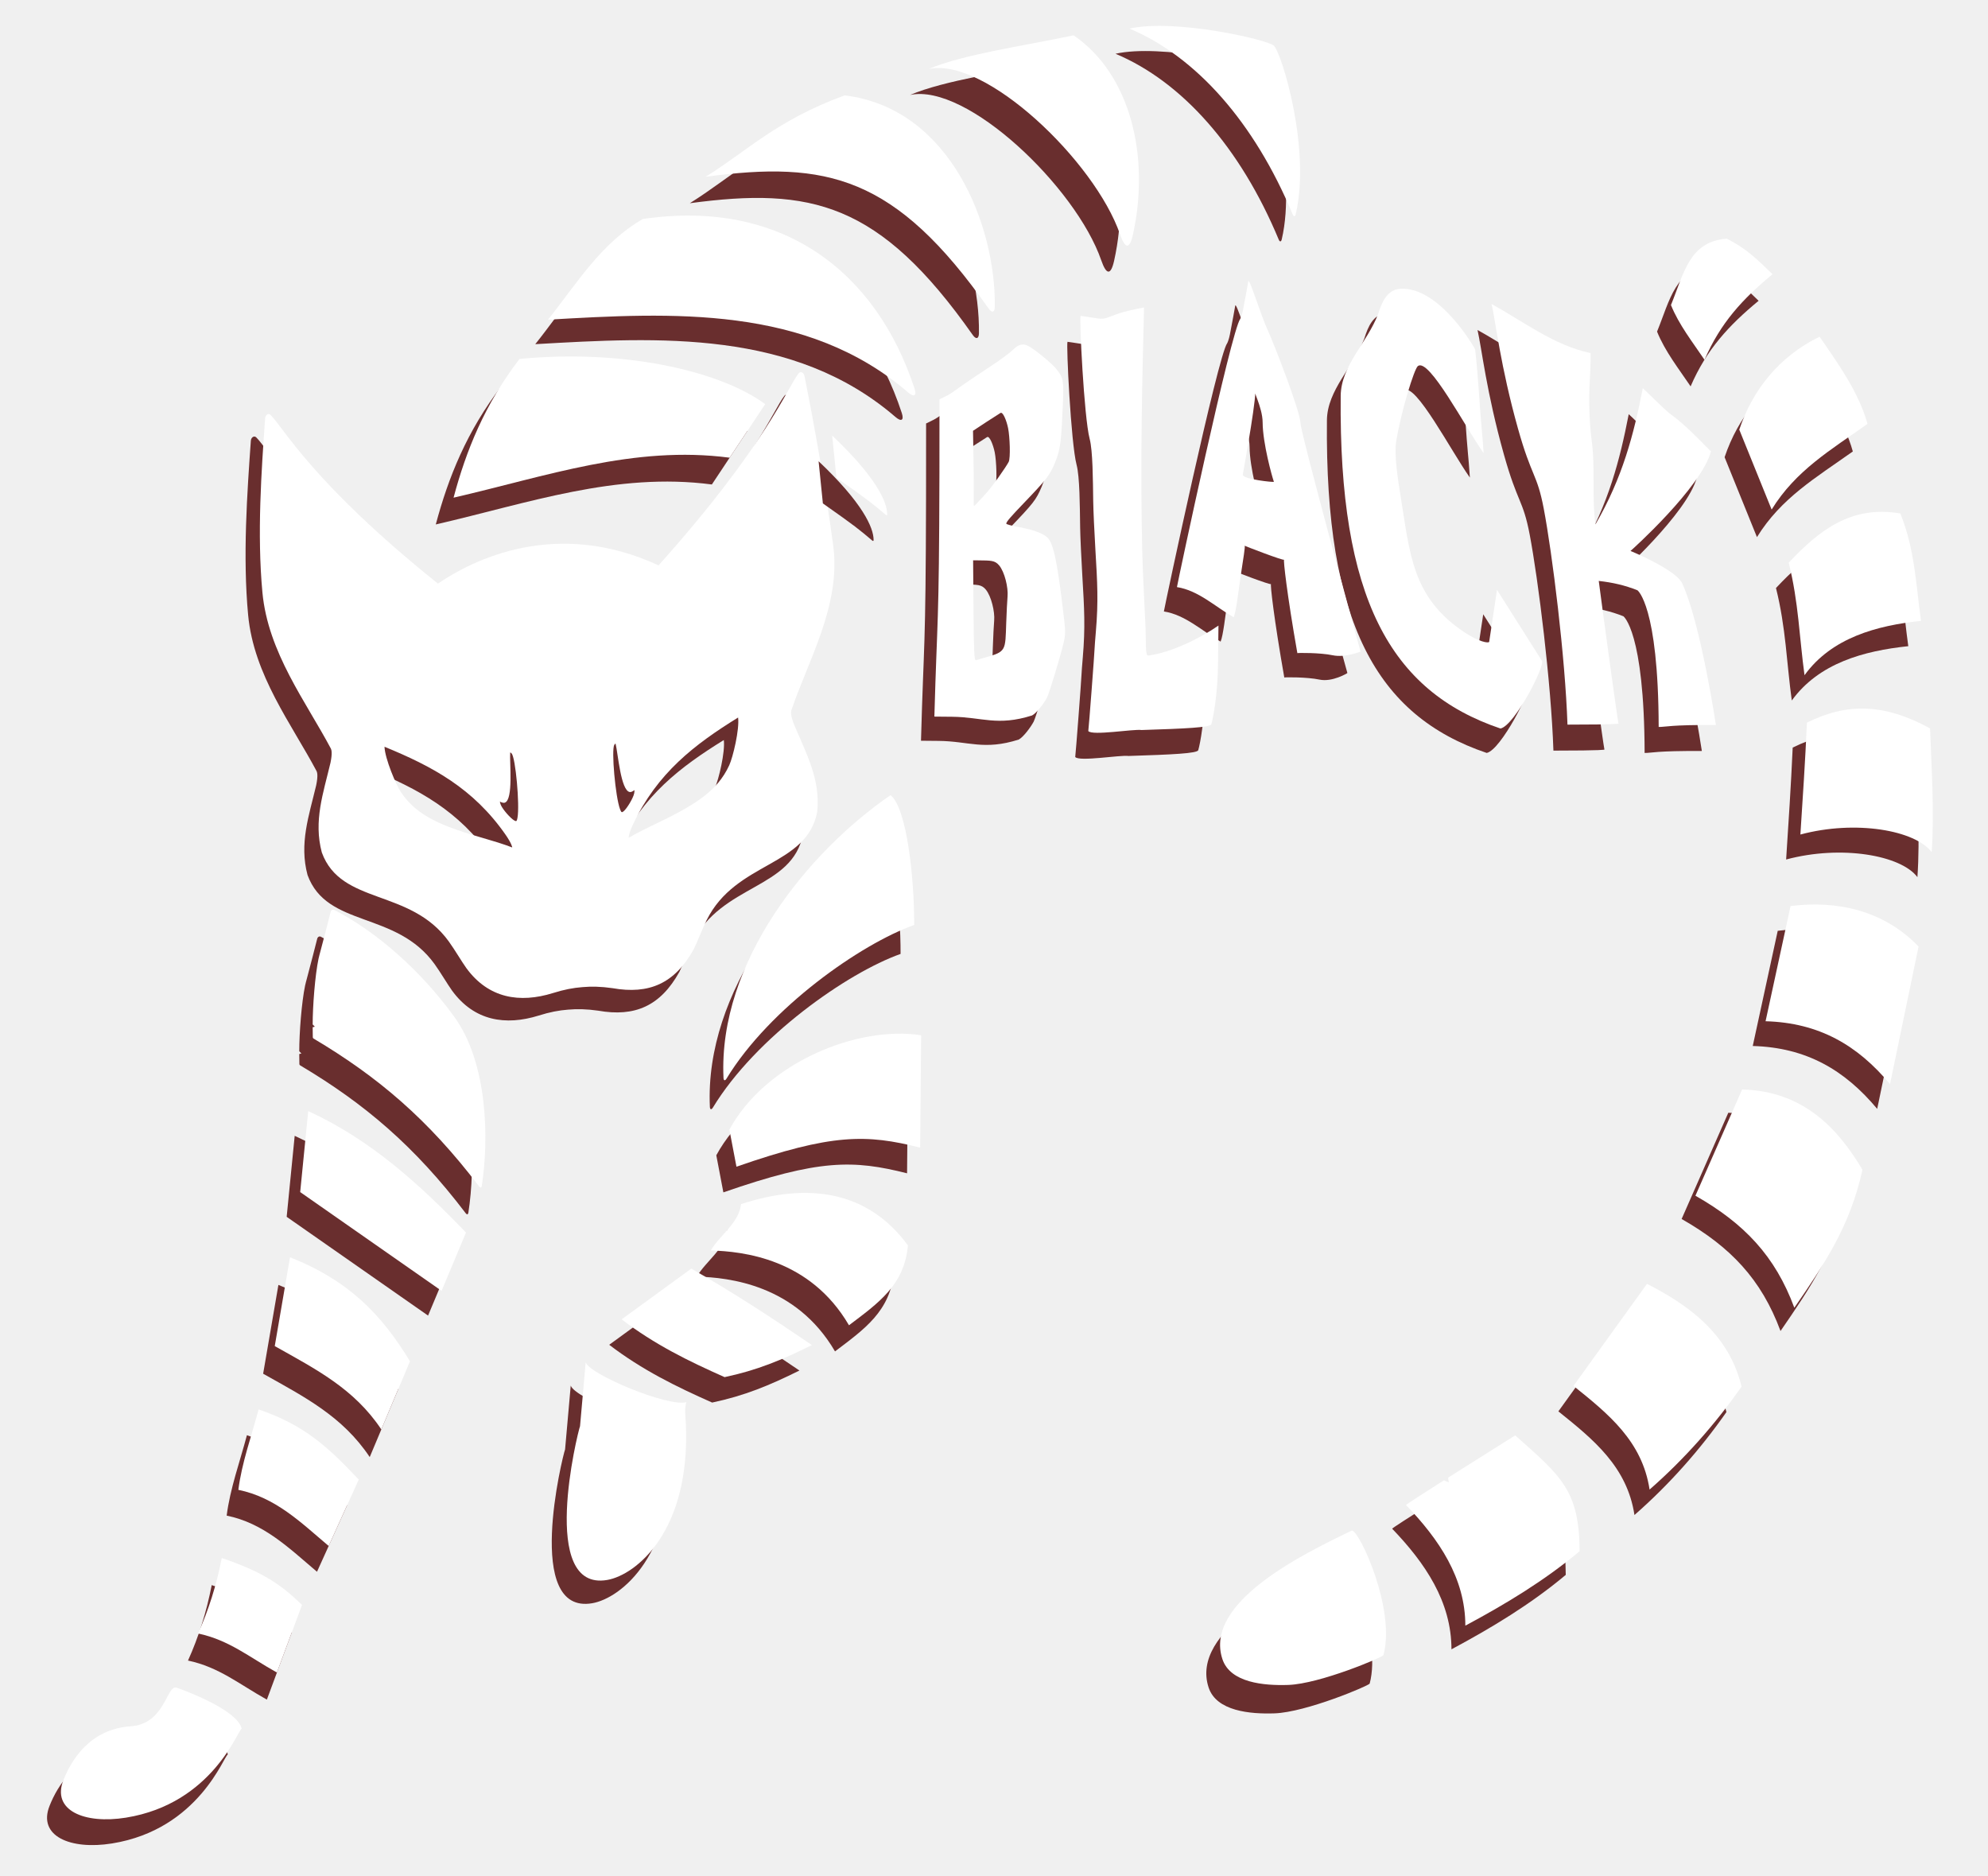
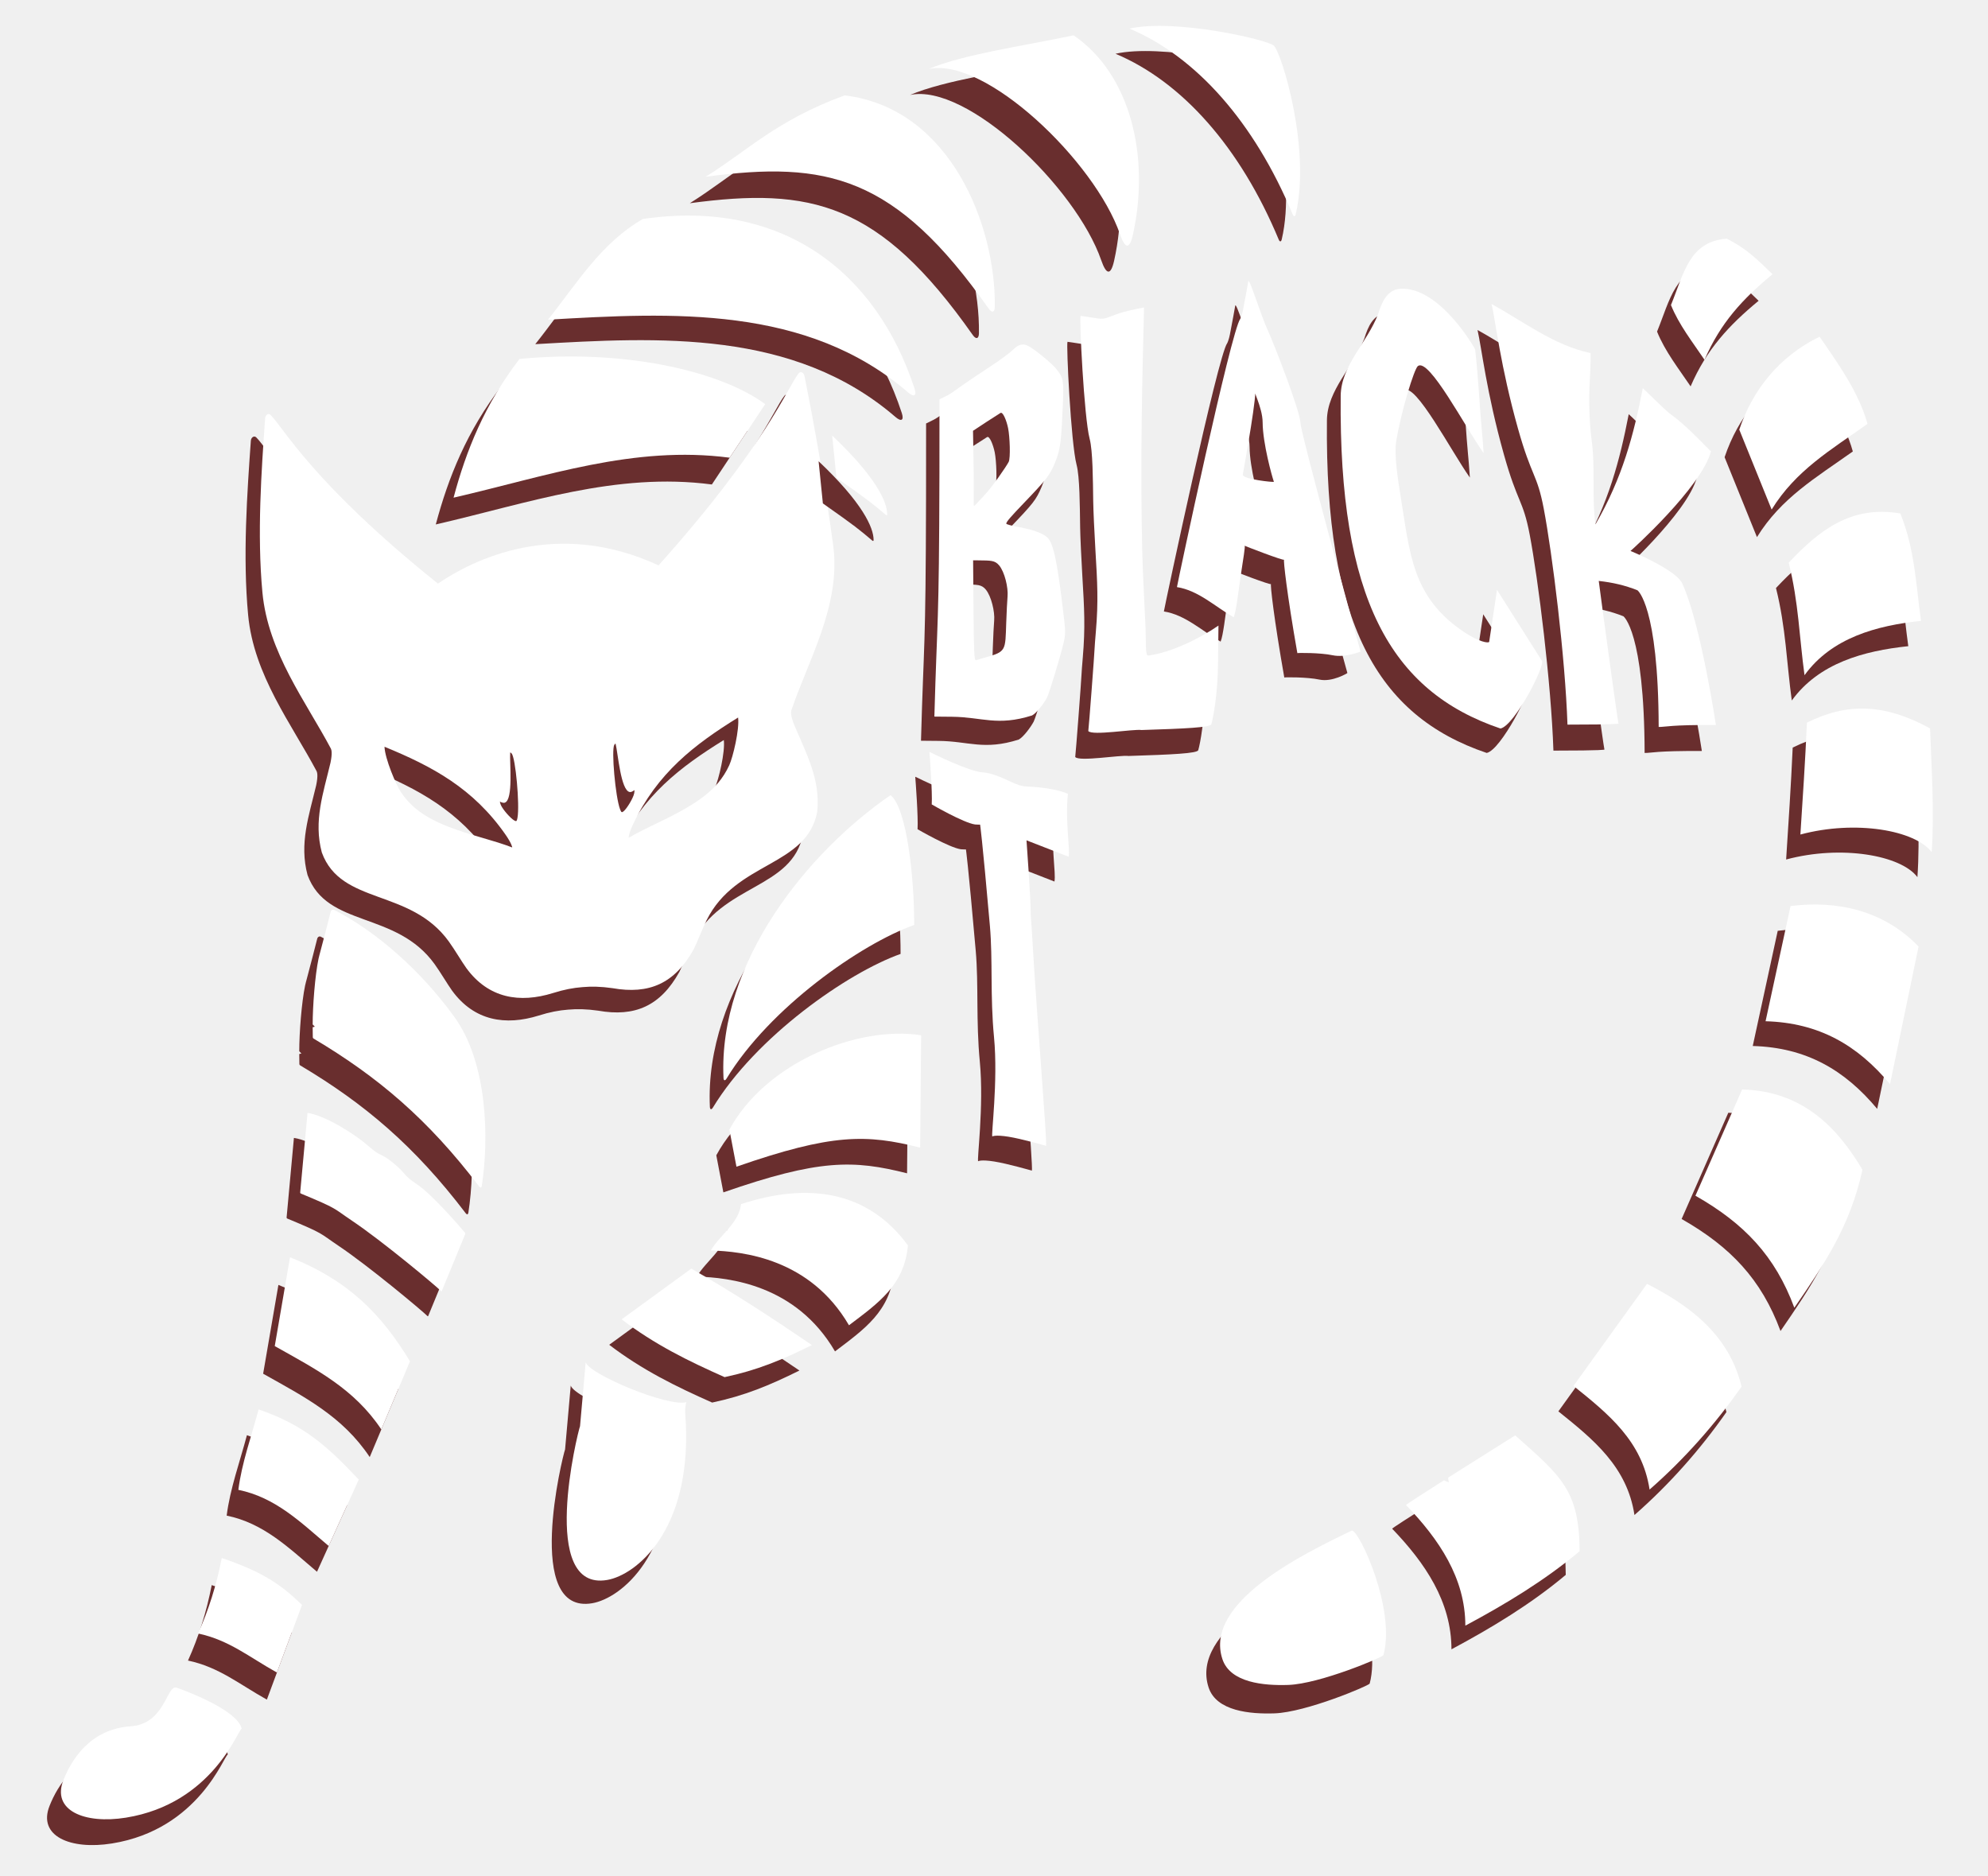
<svg xmlns="http://www.w3.org/2000/svg" xml:space="preserve" width="2000" height="1886.667">
  <path d="M250.744 3651.784c-1.098.058-2.107.952-2.406 2.139-1.746 6.906-6.352 25.026-10.441 40.226-.52 1.932-1.375 5.063-1.784 7.02-3.546 16.995-5.881 47.74-5.881 66.107l2.181 2.238-2.183.555c.005 5.042.067 8.706.13 10.213.019.42.357.934.72 1.15 64.765 38.505 115.172 81.143 166.71 148.922 1.125 1.48 2.276 1.197 2.567-.64 7.292-46.908 6.098-123.379-27.564-170.008s-78.62-85.945-120.943-107.684a2.15 2.15 0 0 0-1.106-.24z" style="fill:#692e2e;fill-opacity:1;stroke-width:1.5;stroke-opacity:.757" transform="translate(70.83 -2709.742)" />
  <path d="M803.516 375.501c-10.944 13.634-32.96 72.642-140.975 193.25-103.566-47.923-187.312-5.252-221.928 18.347-126.254-101.15-155.895-157.552-168.45-169.76-2.213-2.152-5.194.12-5.42 3.319-3.73 52.838-8.253 116.333-2.738 175.347 5.654 60.5 43.885 109.985 68.926 157.176.528 1.18 1.567 4.41-.451 14.125-7.288 30.793-17.204 58.547-8.701 90.307 19.48 53.299 88.923 35.722 127.754 89.506 6.026 8.347 13.216 20.66 17.633 26.76 22.318 30.569 53.784 35.47 87.12 25.11 10.991-3.501 20.629-5.292 29.608-5.97 8.97-.805 18.771-.622 30.188 1.027 37.11 6.566 62.739-4.71 81.812-39.078 3.355-6.741 8.426-20.07 13-29.293 29.47-59.43 100.857-53.496 111.32-109.271 3.172-32.725-11.167-58.473-23.414-87.65-3.586-9.252-3.092-12.61-2.765-13.86 16.95-50.663 50.298-106.144 42.177-166.361-7.78-57.704-18.48-118.375-28.897-170.465-.628-3.145-3.86-4.981-5.8-2.566M742.562 721.81c1.498 12.036-5.195 39.95-8.934 48.055-12.27 26.6-35.166 40.497-77.787 60.756-15.52 7.377-23.326 12.175-23.326 12.175-.265-.187.024-4.379 4.29-13.416 24.462-51.835 61.866-80.414 105.757-107.57m-355.746 29.41c47.755 19.58 89.342 41.63 121.986 88.744 5.691 8.214 6.664 12.302 6.434 12.53 0 0-8.486-3.451-25.008-8.18-45.369-12.984-70.237-22.932-86.709-47.156-5.018-7.38-16.205-33.82-16.703-45.938" style="fill:#692e2e;fill-opacity:1;stroke-width:9.266" transform="translate(-14.38 22.648)" />
  <path d="M803.516 375.501c-10.944 13.634-32.96 72.642-140.975 193.25-103.566-47.923-187.312-5.252-221.928 18.347-126.254-101.15-155.895-157.552-168.45-169.76-2.213-2.152-5.194.12-5.42 3.319-3.73 52.838-8.253 116.333-2.738 175.347 5.654 60.5 43.885 109.985 68.926 157.176.528 1.18 1.567 4.41-.451 14.125-7.288 30.793-17.204 58.547-8.701 90.307 19.48 53.299 88.923 35.722 127.754 89.506 6.026 8.347 13.216 20.66 17.633 26.76 22.318 30.569 53.784 35.47 87.12 25.11 10.991-3.501 20.629-5.292 29.608-5.97 8.97-.805 18.771-.622 30.188 1.027 37.11 6.566 62.739-4.71 81.812-39.078 3.355-6.741 8.426-20.07 13-29.293 29.47-59.43 100.857-53.496 111.32-109.271 3.172-32.725-11.167-58.473-23.414-87.65-3.586-9.252-3.092-12.61-2.765-13.86 16.95-50.663 50.298-106.144 42.177-166.361-7.78-57.704-18.48-118.375-28.897-170.465-.628-3.145-3.86-4.981-5.8-2.566M742.562 721.81c1.498 12.036-5.195 39.95-8.934 48.055-12.27 26.6-35.166 40.497-77.787 60.756-15.52 7.377-23.326 12.175-23.326 12.175-.265-.187.024-4.379 4.29-13.416 24.462-51.835 61.866-80.414 105.757-107.57m-355.746 29.41c47.755 19.58 89.342 41.63 121.986 88.744 5.691 8.214 6.664 12.302 6.434 12.53 0 0-8.486-3.451-25.008-8.18-45.369-12.984-70.237-22.932-86.709-47.156-5.018-7.38-16.205-33.82-16.703-45.938" style="opacity:1;fill:#fff;fill-opacity:1;stroke-width:9.266" />
  <path d="M1633.17 619.936c-12.602-5.018-24.98-7.835-38.91-9.39 4.384 33.823 18.895 139.99 19.86 143.52 0 0 .485 1.032-51.322 1.032-2.277-67.94-15.3-172.271-23.874-217.302-6.75-35.447-12.144-31.316-25.952-80.617-17.654-63.028-22.216-106.393-26.522-125.176 32.133 17.635 62.975 41.666 99.487 49.32 0 0 .562 6.405-.736 28.531-.906 15.452-.719 39.739 1.936 59.33 3.81 28.117-.01 57.786 3.849 84.382 27.21-46.794 38.583-90.633 47.58-136.9 2.88 2.264 21.522 21.514 28.34 26.439 14.095 10.16 28.008 24.861 40.218 37.133-9.441 36.13-80.742 100.242-80.916 100.137 0 0 45.528 18.72 51.974 32.577 18.613 40.009 33.948 142.54 33.948 142.54-46.207-.311-50.88 2.074-57.579 1.943-.33-122.549-21.381-137.5-21.381-137.5" style="fill:#692e2e;fill-opacity:1;stroke-width:1.077" />
  <path d="M1334.939 422.742c.303-30.41 26.624-53.39 37.67-82.324 3.578-11.495 8.905-24.517 22.34-25.365 39.838-2.25 75.688 60.98 75.258 61.157 0 0 2.085 18.436 3.515 39.497 3.108 45.744 3.356 39.582 5.02 64.724-18.636-26.245-55.006-96.323-66.19-87.595-3.645 2.845-16.736 44.957-21.85 76.13-2.032 12.383 1.597 37.144 4.464 54.615 9.487 57.811 11.306 101.865 64.223 137.033 14.73 9.789 23.968 11.098 24.91 9.707l7.878-52.359s31.256 49.4 45.094 71.191c4.209 3.71-27.287 65.377-41.595 68.287-110.831-37.49-162.767-131.234-160.737-334.699" style="fill:#692e2e;fill-opacity:1;stroke-width:1.523" />
  <path d="M1081.716 761.517c.542-3.447 6.314-79.546 6.334-83.172.01-1.184.592-8.938 1.3-17.23 2.558-29.903 1.512-48.704-.448-81.164-1.096-18.164-2.103-40.455-2.236-49.536-.314-21.32-.385-50.771-3.6-62.935-5.665-21.431-10.521-121.757-9.108-123.63 0 0 7.928 1.074 13.144 1.967 8.687 1.488 10.19 1.348 17.903-1.668 10.521-4.342 21.609-6.677 32.799-8.75-2.17 80.64-3.711 161.406-1.894 242.054.864 36.326 3.514 75.598 3.561 87.271.074 18.131.683 21.121 2.779 20.841 22.517-3.003 51.635-17.089 70.416-30.162l-.426 38.353c-.336 30.23-4.698 53.741-6.74 60.877-.943 3.293-26.104 4.441-70.13 5.848-8.198-1.201-49.592 5.96-53.654 1.036" style="fill:#692e2e;fill-opacity:1;stroke-width:2.154" />
  <path d="M1292.053 681.554c-10.384-58.802-14.364-94.466-13.32-94.07.674 1.814-40.365-14.002-39.847-14.091 1.124-.194-1.42 13.672-3.76 29.776-2.562 17.648-4.603 36.153-7.145 42.277-18.538-10.54-35.447-26.956-57.073-30.33 1.011-6.367 54.387-257.547 63.695-269.866.297-.392 1.737-3.806 2.716-8.74 2.177-10.976 5.287-28.374 5.335-28.8.645-5.716 12.626 34.306 19.958 49.81 4.407 9.318 32.2 79.885 32.57 92.656.306 10.54 60.33 226.838 60.33 226.838.318.103-15.236 9.36-27.936 6.664-12.701-2.696-35.35-2.47-35.523-2.124m-23.621-172.394c-1.855-5.166-11.194-38.68-11.317-59.64-.094-16.015-11.392-34.658-7.922-34.04 3.433.61-9.698 72.969-12.024 86.474-.79 4.588 31.543 7.985 31.263 7.206" style="fill:#692e2e;fill-opacity:1;stroke-width:1.523" />
  <path d="m944.362 745.322-17.81-.168c2.881-103.765 4.7-86.36 5.079-244.19l.049-74.95 7.752-3.82c3.568-1.759 10.625-7.066 16.153-10.955s17.804-12.124 27.28-18.3c9.477-6.175 19.653-13.678 22.613-16.674 5.675-5.741 10.188-6.813 15.89-3.773 5.785 3.084 22.958 16.875 27.633 22.693 7.386 9.19 7.855 11.622 6.815 35.346-1.519 34.66-1.893 45.037-7.937 59.28-5.528 13.023-7.966 16.165-32.113 41.378-11.236 11.732-16.89 17.919-16.89 19.83 0 .779 5.846 2.247 13.105 3.575 15.943 2.917 26.162 7.091 29.773 12.162 5.855 8.222 9.638 31.625 15.447 81.717 1.324 11.419 1.197 14.956-.84 23.335-3.519 14.48-14.438 50.404-16.48 54.218-2.888 5.397-10.32 15.525-15.046 17.976-34.984 11.071-50.259 1.605-80.473 1.32m33.368-59.631c21.3-5.903 20.133-6.876 21.106-34.89.367-10.542.963-22.397 1.325-26.345.84-9.163-2.972-24.845-8.42-31.37-4.308-5.16-8.391-4.945-20.895-5.091l-5.327-.063.373 46.934c.364 45.891.761 53.587 2.418 53.587.39 0 9.42-2.762 9.42-2.762m-1.845-162.145c9.176-9.63 22.828-29.744 25.391-34.557 2.004-3.763 1.202-25.4-.575-34.108-1.478-7.238-5.18-16.751-7.689-15.158a1361 1361 0 0 0-27.59 17.948l.633 37.837c.353 21.123-.276 37.773.321 37.773s4.806-4.8 9.51-9.735" style="fill:#692e2e;fill-opacity:1;stroke-width:2.154" />
  <path d="M700.953 1284.209c10.03-16.432 28.213-27.472 30.533-46.614 65.72-21.575 126.82-14.557 167.836 41.476-3.436 39.99-29.91 58.144-59.276 80.395-39.231-67.22-106.644-74.312-139.093-75.257" style="fill:#692e2e;fill-opacity:1;stroke-width:1.5" />
  <path d="M1346.195 1568.267c7.243-.255 44.272 78.59 31.748 125.368-.53 1.982-63.95 28.89-95.775 29.956-24.423.818-58.372-2.135-66.24-25.966-18.853-57.112 80.95-105.642 130.267-129.358" style="fill:#692e2e;fill-opacity:1;stroke-width:.761" />
  <path d="M1510.417 1467.784s-36.573 22.881-67.512 42.492c.04 1.595.428 3.19.773 4.786-1.665-.49-3.273-1.412-4.921-2.153-20.996 13.328-38.384 24.525-38.182 24.93 33.074 34.411 59.648 73.395 59.648 121.326 40.383-21.626 79.48-45.143 114.981-74.877-.297-61.089-18.516-75.459-64.787-116.504m57.363-47.996c35.492 28.449 69.19 55.814 76.548 104.276 34.7-30.355 65.975-65.587 92.52-103.558-12.778-53.465-54.255-82.539-95.122-103.38zm123.993-193.521 46.957-106.858c62.206 1.522 96.967 40.16 121.072 80.715-12.292 56.394-37.907 94.399-68.532 138.84-19.292-52.077-50.335-84.69-99.497-112.697m111.738-474.203c-1.754 38.861-4.187 75.684-6.6 112.57 55.631-14.915 115.57-4.302 132.077 17.747 2.782-40.172-.122-83.407-1.613-124.479-45.969-25.22-83.574-25.886-123.864-5.838m-15.051 184.298-25.128 115.868c53.827 1.517 92.518 24.11 125.197 63.265l28.723-138.404c-35.475-36.95-83.023-46.543-128.792-40.73m-1.761-344.836c10.008 39.859 10.692 75.479 15.909 113.16 27.3-37.677 72.519-49.96 117.199-54.65-5.07-35.846-6.017-71.316-20.82-108.046-49.396-8.483-81.602 16.888-112.288 49.536m-51.696-131.593 32.562 80.406c24.31-39.355 59.14-59.69 96.442-86.18-8.796-31.647-28.72-59.449-48.226-87.695-40.826 19.915-67.375 53.666-80.778 93.469m-67.948-126.342c8.02 19.85 21.633 37.124 33.758 55.079 16.053-37.129 38.31-61.214 68.413-86.091-13.294-12.846-25.545-25.611-46.077-35.743-37.7 2.702-43.155 35.113-56.094 66.755" style="fill:#692e2e;fill-opacity:1;stroke-width:1.5" />
  <path d="m568.488 1458.082 5.693-64.249c3.469 12.004 82.593 45.18 101.28 40.135-2.05 6.707-.89 13.77-.559 20.748 5.167 109.079-50.172 153.037-79.022 158.074-69.286 12.096-29.878-148.064-27.392-154.708" style="fill:#682e2e;fill-opacity:1;stroke-width:1.077" />
  <path d="m612.886 1352.816 70.054-51.018c43.296 24.579 82.011 50.144 121.326 76.907-30.325 15.074-55.411 25.396-87.822 32.235-36.094-16.01-70.276-32.71-103.558-58.124" style="fill:#682e2e;fill-opacity:1;stroke-width:1.5" />
  <path d="m720.627 1162.18 7.107 37.312c96.16-33.45 130.79-32.835 184.811-19.173l1.003-113.067c-64.436-9.954-156.586 27.873-192.921 94.928" style="fill:#692e2e;fill-opacity:1;stroke-width:1.5" />
  <path d="M895.962 799.875c16.44 13.418 23.86 83.52 23.753 130.605-53.56 19.03-145.472 83.306-188.76 154.492-1.565 2.575-2.958 2.26-3.095-.75-5.287-116.253 84.806-227.157 168.102-284.347" style="fill:#692e2e;stroke-width:1.5;fill-opacity:1" transform="translate(-13.706 29.137)" />
  <path d="M1136.308 28.778c66.684 27.988 125.498 93.946 164.207 186.96 1.026 2.466 2.418 2.387 3.027-.214 15.414-65.782-14.007-161.627-21.944-169.583-6.449-6.046-99.503-27.404-145.29-17.163" style="fill:#692e2e;fill-opacity:1;stroke-width:1.5" transform="translate(-14.064 25.297)" />
  <path d="M934.45 69.368c34.513-14.76 96.114-23.277 145.645-33.831 57.312 39.15 77.04 122.142 59.669 200.474-3.398 15.323-7.894 14.34-13.015-.429-25.413-73.286-135.114-178.406-192.3-166.214" style="fill:#692e2e;fill-opacity:1;stroke-width:1.5" transform="translate(-18.895 26.161)" />
  <path d="M709.95 177.822c42.201-26.297 71.374-56.832 139.837-81.878 106.706 13.061 152.13 131.552 151.032 212.734-.076 5.592-2.95 6.376-6.166 1.8-93.988-133.695-162.96-149.018-284.702-132.656" style="fill:#692e2e;fill-opacity:1;stroke-width:1.5" transform="translate(-15.962 26.61)" />
  <path d="M538.498 346.223c28.044-34.977 53.086-77.027 95.436-101.274 140.467-20.648 234.855 53.317 273.283 170.466 2.44 7.437-.436 9.153-6.365 4.044-102.24-88.104-238.01-80.387-362.354-73.236" style="fill:#692e2e;fill-opacity:1;stroke-width:1.5" />
  <path d="m835.806 438.494 5.315 41.788c33.71 22.441 36.4 24.76 50.111 35.73.645.516 1.214.265 1.2-.56-.22-12.29-11.883-36.72-56.626-76.958" style="fill:#692e2e;fill-opacity:1;stroke-width:1.5" transform="rotate(1.46 52.982 -443.296)scale(1.01268)" />
  <path d="M438.413 527.581c12.65-47.356 31.22-93.723 66.342-139.532 101.539-9.982 199.952 10.798 247.174 45.439l-35.767 53.881c-96.402-12.682-184.694 18.803-277.749 40.212" style="fill:#692e2e;fill-opacity:1;stroke-width:1.5" />
  <path d="M49.867 1816.601c7.92-19.896 26.46-51.264 67.648-54.05 34.753-2.35 35.948-41.677 46.053-38.905 1.147.314 61.106 21.185 65.645 41.366-3.49.066-28.761 75.34-116.562 89.453-41.66 6.696-74.952-7.292-62.784-37.864" style="fill:#692e2e;fill-opacity:1;stroke-width:1.523" />
  <path d="M189.138 1670.465q15.877-35.074 23.859-75.892c37.193 12.607 57.987 24.677 80.714 47.21l-25.233 67.98c-28.249-15.758-48.074-32.628-79.34-39.298m38.899-145.802c3.439-27.061 13.165-53.837 20.382-80.898 46.878 16.028 70.067 38.216 100.766 70.561l-30.268 66.818c-28.491-24.132-53.57-48.862-90.88-56.481m36.693-142.74 15.357-89.345c59.02 23.322 92.17 57.585 120.673 104.63l-28.806 68.561c-27.35-41.028-65.58-60.44-107.223-83.846" style="fill:#692e2e;fill-opacity:1;stroke-width:1.5" />
-   <path d="m288.407 1224.08 142.247 99.365 24.544-58.652c-46.531-48.373-95.568-93.225-158.729-122.197z" style="fill:#692e2e;fill-opacity:1;stroke-width:3.78" />
-   <path d="m302.01 1199.198 142.247 99.366 24.544-58.652c-46.531-48.373-95.569-93.225-158.73-122.197z" style="fill:#fff;stroke-width:3.78;fill-opacity:1" />
  <path d="m276.41 1354.127 15.355-89.345c59.021 23.322 92.17 57.585 120.674 104.63l-28.806 68.561c-27.351-41.028-65.58-60.44-107.224-83.846m-36.626 144.607c3.439-27.062 13.164-53.837 20.382-80.899 46.878 16.029 70.067 38.217 100.766 70.562l-30.268 66.818c-28.492-24.133-53.571-48.863-90.88-56.481m-40.535 144.493q15.879-35.074 23.86-75.892c37.192 12.607 57.986 24.677 80.714 47.21l-25.233 67.98c-28.25-15.758-48.074-32.628-79.34-39.298" style="fill:#fff;fill-opacity:1;stroke-width:1.5" />
  <path d="M63.831 1790.65c7.92-19.895 26.46-51.264 67.647-54.049 34.753-2.35 35.95-41.678 46.054-38.906 1.147.315 61.106 21.186 65.645 41.366-3.49.066-28.761 75.34-116.562 89.453-41.66 6.696-74.952-7.292-62.784-37.863" style="fill:#fff;fill-opacity:1;stroke-width:1.523" />
  <path d="M456.297 500.64c12.65-47.356 31.22-93.722 66.341-139.531 101.54-9.982 199.953 10.797 247.175 45.438l-35.767 53.881c-96.402-12.681-184.695 18.803-277.75 40.213" style="fill:#fff;fill-opacity:1;stroke-width:1.5" />
  <path d="m835.806 438.494 5.315 41.788c33.71 22.441 36.4 24.76 50.111 35.73.645.516 1.214.265 1.2-.56-.22-12.29-11.883-36.72-56.626-76.958" style="fill:#fff;fill-opacity:1;stroke-width:1.5" transform="rotate(1.46 1073.163 79.696)scale(1.01268)" />
  <path d="M551.296 321.59c28.043-34.978 53.086-77.028 95.436-101.275 140.466-20.648 234.854 53.317 273.283 170.466 2.44 7.437-.437 9.153-6.366 4.044-102.24-88.104-238.009-80.387-362.353-73.236" style="fill:#fff;fill-opacity:1;stroke-width:1.5" />
  <path d="M709.95 177.822c42.201-26.297 71.374-56.832 139.837-81.878 106.706 13.061 152.13 131.552 151.032 212.734-.076 5.592-2.95 6.376-6.166 1.8-93.988-133.695-162.96-149.018-284.702-132.656" style="fill:#fff;fill-opacity:1;stroke-width:1.5" />
  <path d="M878.926 4393.548c-.356-.382-1.48-1.837-2.498-3.234-2.572-3.527-3.977-5.152-4.837-5.597-.405-.209-.738-.292-.74-.183s-.12.026-.26-.184c-.157-.235-.191-1.333-.09-2.856.09-1.36.095-2.474.01-2.474-.087 0-.543.766-1.015 1.702l-.859 1.703-.428-1.473c-.236-.811-.394-1.834-.351-2.274.067-.692.186-.811.876-.878 1.308-.127 1.616-.718 1.894-3.64.327-3.43.343-3.465 1.127-2.534.355.423.798.71.984.64 1.81-.695 3.65-13.836 5.61-40.076.354-4.747.7-8.79.77-8.985.201-.571 1.254.586 1.9 2.088 1.669 3.88 3.637 14.93 4.665 26.187.713 7.81.905 12.569.9 22.336-.005 13.111-.379 17.644-1.602 19.465-.76 1.132-1.604 1.197-3.28.252-1.89-1.066-2.471-1.213-2.471-.621 0 .26.135.609.3.774s.243.358.172.429c-.07.07-.42-.185-.776-.567z" style="fill:maroon;fill-opacity:1;stroke-width:.381" />
  <path d="M934.45 69.368c34.513-14.76 96.114-23.277 145.645-33.831 57.312 39.15 77.04 122.142 59.669 200.474-3.398 15.323-7.894 14.34-13.015-.429-25.413-73.286-135.114-178.406-192.3-166.214m201.859-40.59c66.684 27.988 125.498 93.946 164.207 186.96 1.026 2.466 2.418 2.387 3.027-.214 15.414-65.782-14.007-161.627-21.944-169.583-6.449-6.046-99.503-27.404-145.29-17.163" style="fill:#fff;fill-opacity:1;stroke-width:1.5" />
  <path d="M895.962 799.875c16.44 13.418 23.86 83.52 23.753 130.605-53.56 19.03-145.472 83.306-188.76 154.492-1.565 2.575-2.958 2.26-3.095-.75-5.287-116.253 84.806-227.157 168.102-284.347" style="fill:#fff;stroke-width:1.5;fill-opacity:1" />
  <path d="m733.792 1136.35 7.107 37.311c96.16-33.449 130.791-32.834 184.811-19.172l1.003-113.068c-64.436-9.953-156.586 27.874-192.921 94.928M715.01 1257.93c10.03-16.433 28.212-27.472 30.532-46.614 65.72-21.575 126.82-14.558 167.836 41.475-3.436 39.99-29.91 58.145-59.276 80.395-39.231-67.22-106.644-74.311-139.093-75.257m-89.598 69.293 70.054-51.018c43.296 24.579 82.011 50.144 121.326 76.907-30.325 15.074-55.41 25.396-87.822 32.235-36.094-16.01-70.275-32.71-103.558-58.124" style="fill:#fff;fill-opacity:1;stroke-width:1.5" />
  <path d="m583.538 1434.672 5.693-64.249c3.469 12.004 82.593 45.18 101.28 40.135-2.05 6.707-.89 13.77-.559 20.748 5.167 109.079-50.172 153.037-79.022 158.074-69.286 12.096-29.878-148.064-27.392-154.708" style="fill:#fff;fill-opacity:1;stroke-width:1.077" />
  <path d="M1681.046 306.868c8.021 19.85 21.634 37.123 33.758 55.078 16.053-37.128 38.31-61.213 68.413-86.09-13.294-12.846-25.544-25.612-46.077-35.743-37.699 2.702-43.155 35.112-56.094 66.755m68.722 125.323 32.561 80.406c24.31-39.355 59.14-59.69 96.442-86.18-8.795-31.647-28.72-59.449-48.225-87.695-40.827 19.915-67.376 53.666-80.778 93.469m49.737 133.881c10.009 39.859 10.692 75.48 15.91 113.16 27.3-37.677 72.518-49.96 117.198-54.65-5.07-35.846-6.016-71.316-20.82-108.046-49.396-8.483-81.601 16.889-112.288 49.536m1.851 345.394-25.128 115.868c53.827 1.517 92.518 24.11 125.197 63.265l28.723-138.404c-35.475-36.95-83.023-46.543-128.792-40.73m16.499-184.526c-1.754 38.86-4.187 75.684-6.6 112.569 55.63-14.914 115.57-4.301 132.076 17.748 2.782-40.172-.121-83.407-1.612-124.48-45.97-25.219-83.575-25.885-123.864-5.837m-112.188 475.911 46.956-106.858c62.206 1.522 96.967 40.16 121.072 80.715-12.291 56.394-37.906 94.399-68.531 138.84-19.293-52.077-50.336-84.69-99.498-112.697m-122.675 191.33c35.49 28.45 69.189 55.815 76.547 104.277 34.7-30.356 65.975-65.587 92.52-103.558-12.778-53.465-54.255-82.539-95.122-103.38zm-58.614 49.799s-36.573 22.88-67.512 42.492c.04 1.595.429 3.19.773 4.785-1.665-.489-3.273-1.411-4.921-2.153-20.996 13.329-38.384 24.526-38.182 24.93 33.074 34.412 59.649 73.395 59.649 121.326 40.382-21.626 79.48-45.142 114.98-74.877-.297-61.088-18.516-75.458-64.787-116.504" style="fill:#fff;fill-opacity:1;stroke-width:1.5" />
  <path d="M1360.056 1539.669c7.243-.256 44.271 78.59 31.747 125.368-.53 1.982-63.95 28.89-95.775 29.956-24.422.818-58.372-2.135-66.239-25.967-18.854-57.111 80.949-105.64 130.267-129.357" style="fill:#fff;fill-opacity:1;stroke-width:.761" />
  <path d="M623.793 814.06c-4.663-12.194-8.908-59.922-5.76-64.792.71-1.1 1.3-1.514 1.312-.92 2.348 9.372 5.153 46.927 14.197 48.395 2.211.359 4.723-1.992 4.723-1.992s.1 1.682-.31 3.553c-1.043 4.75-7.193 14.994-10.545 17.776-1.881 1.561-2.347 1.301-3.617-2.02m-103.201 8.685c2.415-12.83-1.916-60.55-5.88-64.781-.896-.956-1.552-1.258-1.457-.672-.64 9.64 3.295 47.094-5.342 50.15-2.112.748-5.003-1.117-5.003-1.117s.2 1.672.939 3.44c1.873 4.488 9.75 13.472 13.545 15.612 2.129 1.201 2.54.862 3.198-2.632" style="fill:#692e2e;fill-opacity:1" />
  <path d="m957.829 721.039-17.81-.168c2.88-103.765 4.7-86.361 5.078-244.19l.05-74.95 7.751-3.82c3.569-1.76 10.625-7.066 16.153-10.955s17.804-12.124 27.28-18.3c9.477-6.175 19.653-13.679 22.613-16.674 5.676-5.742 10.189-6.813 15.89-3.774 5.786 3.085 22.959 16.876 27.634 22.693 7.385 9.19 7.854 11.623 6.815 35.346-1.52 34.661-1.893 45.037-7.938 59.28-5.527 13.023-7.966 16.166-32.113 41.379-11.236 11.732-16.89 17.919-16.89 19.83 0 .778 5.847 2.247 13.105 3.575 15.944 2.917 26.163 7.09 29.774 12.162 5.854 8.222 9.637 31.625 15.447 81.717 1.324 11.419 1.197 14.955-.84 23.335-3.52 14.48-14.439 50.403-16.48 54.217-2.889 5.398-10.32 15.525-15.046 17.977-34.985 11.071-50.26 1.605-80.473 1.32m33.367-59.631c21.3-5.903 20.133-6.876 21.107-34.89.366-10.542.962-22.397 1.324-26.345.84-9.163-2.972-24.845-8.42-31.371-4.307-5.159-8.39-4.944-20.895-5.09l-5.326-.063.372 46.933c.364 45.892.761 53.588 2.418 53.588.39 0 9.42-2.762 9.42-2.762m-1.844-162.145c9.176-9.63 22.827-29.744 25.39-34.557 2.005-3.763 1.202-25.4-.575-34.109-1.477-7.237-5.179-16.75-7.689-15.157a1361 1361 0 0 0-27.589 17.947l.632 37.837c.353 21.124-.275 37.774.321 37.774s4.807-4.8 9.51-9.735m105.518 236.156c.542-3.447 6.315-79.547 6.334-83.172.01-1.185.592-8.938 1.301-17.23 2.557-29.903 1.511-48.705-.448-81.165-1.097-18.163-2.103-40.454-2.237-49.536-.313-21.32-.385-50.77-3.6-62.934-5.665-21.432-10.52-121.758-9.108-123.63 0 0 7.929 1.073 13.144 1.967 8.687 1.488 10.19 1.348 17.903-1.668 10.522-4.343 21.609-6.677 32.799-8.75-2.17 80.64-3.71 161.406-1.893 242.054.864 36.326 3.513 75.598 3.56 87.27.075 18.132.683 21.122 2.78 20.842 22.517-3.004 51.635-17.09 70.415-30.162l-.426 38.352c-.336 30.23-4.697 53.742-6.74 60.877-.943 3.293-26.103 4.442-70.13 5.849-8.198-1.202-49.592 5.959-53.654 1.036" style="fill:#fff;fill-opacity:1;stroke-width:2.154" />
  <path d="M1305.198 657.045c-10.383-58.801-14.364-94.466-13.319-94.07.673 1.815-40.365-14.001-39.848-14.09 1.125-.195-1.42 13.672-3.759 29.776-2.562 17.647-4.603 36.153-7.145 42.276-18.539-10.54-35.447-26.955-57.073-30.33 1.01-6.367 54.387-257.546 63.695-269.865.296-.392 1.737-3.806 2.716-8.74 2.176-10.976 5.286-28.374 5.334-28.8.646-5.716 12.627 34.306 19.959 49.81 4.407 9.317 32.2 79.885 32.57 92.656.306 10.54 60.393 229.693 60.393 229.693.318.104-15.3 6.504-28 3.809-12.7-2.696-35.349-2.47-35.523-2.125m-23.62-172.394c-1.855-5.165-11.195-38.68-11.317-59.64-.094-16.014-11.392-34.657-7.922-34.04 3.433.611-9.698 72.97-12.024 86.475-.79 4.588 31.543 7.985 31.263 7.205m67.217-86.481c.303-30.41 26.624-53.389 37.67-82.323 3.578-11.496 8.905-24.517 22.34-25.365 39.838-2.251 75.688 60.98 75.258 61.157 0 0 2.085 18.435 3.515 39.497 3.108 45.743 3.356 39.581 5.02 64.724-18.636-26.245-55.006-96.323-66.19-87.596-3.645 2.845-16.736 44.958-21.85 76.13-2.032 12.384 1.597 37.144 4.464 54.615 9.487 57.812 11.306 101.866 64.223 137.033 14.73 9.79 23.968 11.099 24.91 9.707l7.878-52.359s31.256 49.4 45.094 71.191c4.209 3.711-27.287 65.378-41.595 68.287-110.832-37.49-162.767-131.234-160.737-334.698" style="fill:#fff;fill-opacity:1;stroke-width:1.523" />
  <path d="M1647.31 593.785c-12.603-5.018-24.98-7.835-38.91-9.39 4.384 33.824 18.895 139.99 19.86 143.52 0 0 .485 1.033-51.322 1.033-2.278-67.94-15.3-172.272-23.874-217.302-6.75-35.447-12.144-31.317-25.953-80.617-17.653-63.028-22.216-106.394-26.522-125.177 32.133 17.635 62.976 41.667 99.488 49.321 0 0 .562 6.404-.736 28.53-.906 15.452-.72 39.739 1.936 59.33 3.81 28.117-.01 57.787 3.849 84.382 27.21-46.794 38.583-90.633 47.58-136.9 2.88 2.265 21.522 21.514 28.34 26.44 14.095 10.159 28.008 24.86 40.218 37.133-9.441 36.13-80.742 100.241-80.916 100.137 0 0 45.528 18.72 51.974 32.576 18.613 40.01 33.948 142.541 33.948 142.541-46.207-.312-50.88 2.074-57.579 1.942-.33-122.548-21.382-137.499-21.382-137.499" style="fill:#fff;fill-opacity:1;stroke-width:1.077" />
  <path d="M250.744 3651.784c-1.098.058-2.107.952-2.406 2.139-1.746 6.906-6.352 25.026-10.441 40.226-.52 1.932-1.375 5.063-1.784 7.02-3.546 16.995-5.881 47.74-5.881 66.107l2.181 2.238-2.183.555c.005 5.042.067 8.706.13 10.213.019.42.357.934.72 1.15 64.765 38.505 115.172 81.143 166.71 148.922 1.125 1.48 2.276 1.197 2.567-.64 7.292-46.908 6.098-123.379-27.564-170.008s-78.62-85.945-120.943-107.684a2.15 2.15 0 0 0-1.106-.24z" style="opacity:1;fill:#fff;fill-opacity:1;stroke-width:1.5;stroke-opacity:.757" transform="translate(84.332 -2736.7)" />
+   <path d="M302.545 3094.572c37.962 15.795 31.731 14.075 51.903 27.627 30.462 20.465 83.785 65.064 89.232 70.531.275.277.568.251.72-.118l23.613-57.316c.152-.369.067-.916-.19-1.221-10.193-12.12-35.087-40.01-48.614-48.917-14.061-9.258-10.824-10.987-23.906-21.54s-12.08-5.542-24.555-16.69c-12.03-10.753-42.62-30.622-61.437-33.462l-7.367 80.11c-.037.397.232.843.6.996" style="fill:#692e2e;fill-opacity:1;stroke-width:3.78" transform="translate(-13.617 -1868.779)" />
+   <path d="M302.545 3094.572c37.962 15.795 31.731 14.075 51.903 27.627 30.462 20.465 83.785 65.064 89.232 70.531.275.277.568.251.72-.118l23.613-57.316c.152-.369.067-.916-.19-1.221-10.193-12.12-35.087-40.01-48.614-48.917-14.061-9.258-10.824-10.987-23.906-21.54s-12.08-5.542-24.555-16.69c-12.03-10.753-42.62-30.622-61.437-33.462l-7.367 80.11c-.037.397.232.843.6.996" style="opacity:1;fill:#fff;fill-opacity:1;stroke-width:3.78" transform="translate(.063 -1893.934)" />
+   <path d="M1052.388 1152.675s-24.526-7.075-37.953-9.193c-13.426-2.117-16.034-.29-16.034-.29-1.68.343 5.915-55.154 1.599-100.053-3.955-41.147-1.12-77.513-4.115-111.622-7.913-90.1-9.859-101.972-9.859-101.972s-3.3.083-5.06-.154c-11.544-1.556-43.6-20.163-43.6-20.163.736-12.64-1.988-48.417-2.303-52.48-.017-.208.122-.3.309-.208 3.84 1.911 39.305 19.403 52.71 20.373 9.622.696 18.174 4.578 28.898 9.553 6.16 2.859 10.517 4.53 16.483 4.78 29.062 1.216 40.898 7.338 40.898 7.345-2.912 28.215 2.382 54.21.718 63.253l-42.375-16.498s4.178 57.62 4.19 72.066c0 5.068.846 12.884 1.174 18.72 4.796 85.47 15.522 211.577 14.32 216.543" style="fill:#692e2e;fill-opacity:1;stroke-width:1.523;stroke-opacity:.757" transform="translate(-14.262 24.952)" />
+   <path d="M1052.388 1152.675s-24.526-7.075-37.953-9.193c-13.426-2.117-16.034-.29-16.034-.29-1.68.343 5.915-55.154 1.599-100.053-3.955-41.147-1.12-77.513-4.115-111.622-7.913-90.1-9.859-101.972-9.859-101.972s-3.3.083-5.06-.154c-11.544-1.556-43.6-20.163-43.6-20.163.736-12.64-1.988-48.417-2.303-52.48-.017-.208.122-.3.309-.208 3.84 1.911 39.305 19.403 52.71 20.373 9.622.696 18.174 4.578 28.898 9.553 6.16 2.859 10.517 4.53 16.483 4.78 29.062 1.216 40.898 7.338 40.898 7.345-2.912 28.215 2.382 54.21.718 63.253l-42.375-16.498s4.178 57.62 4.19 72.066c0 5.068.846 12.884 1.174 18.72 4.796 85.47 15.522 211.577 14.32 216.543" style="opacity:1;fill:#fff;stroke-width:1.523;stroke-opacity:.757;fill-opacity:1" />
</svg>
